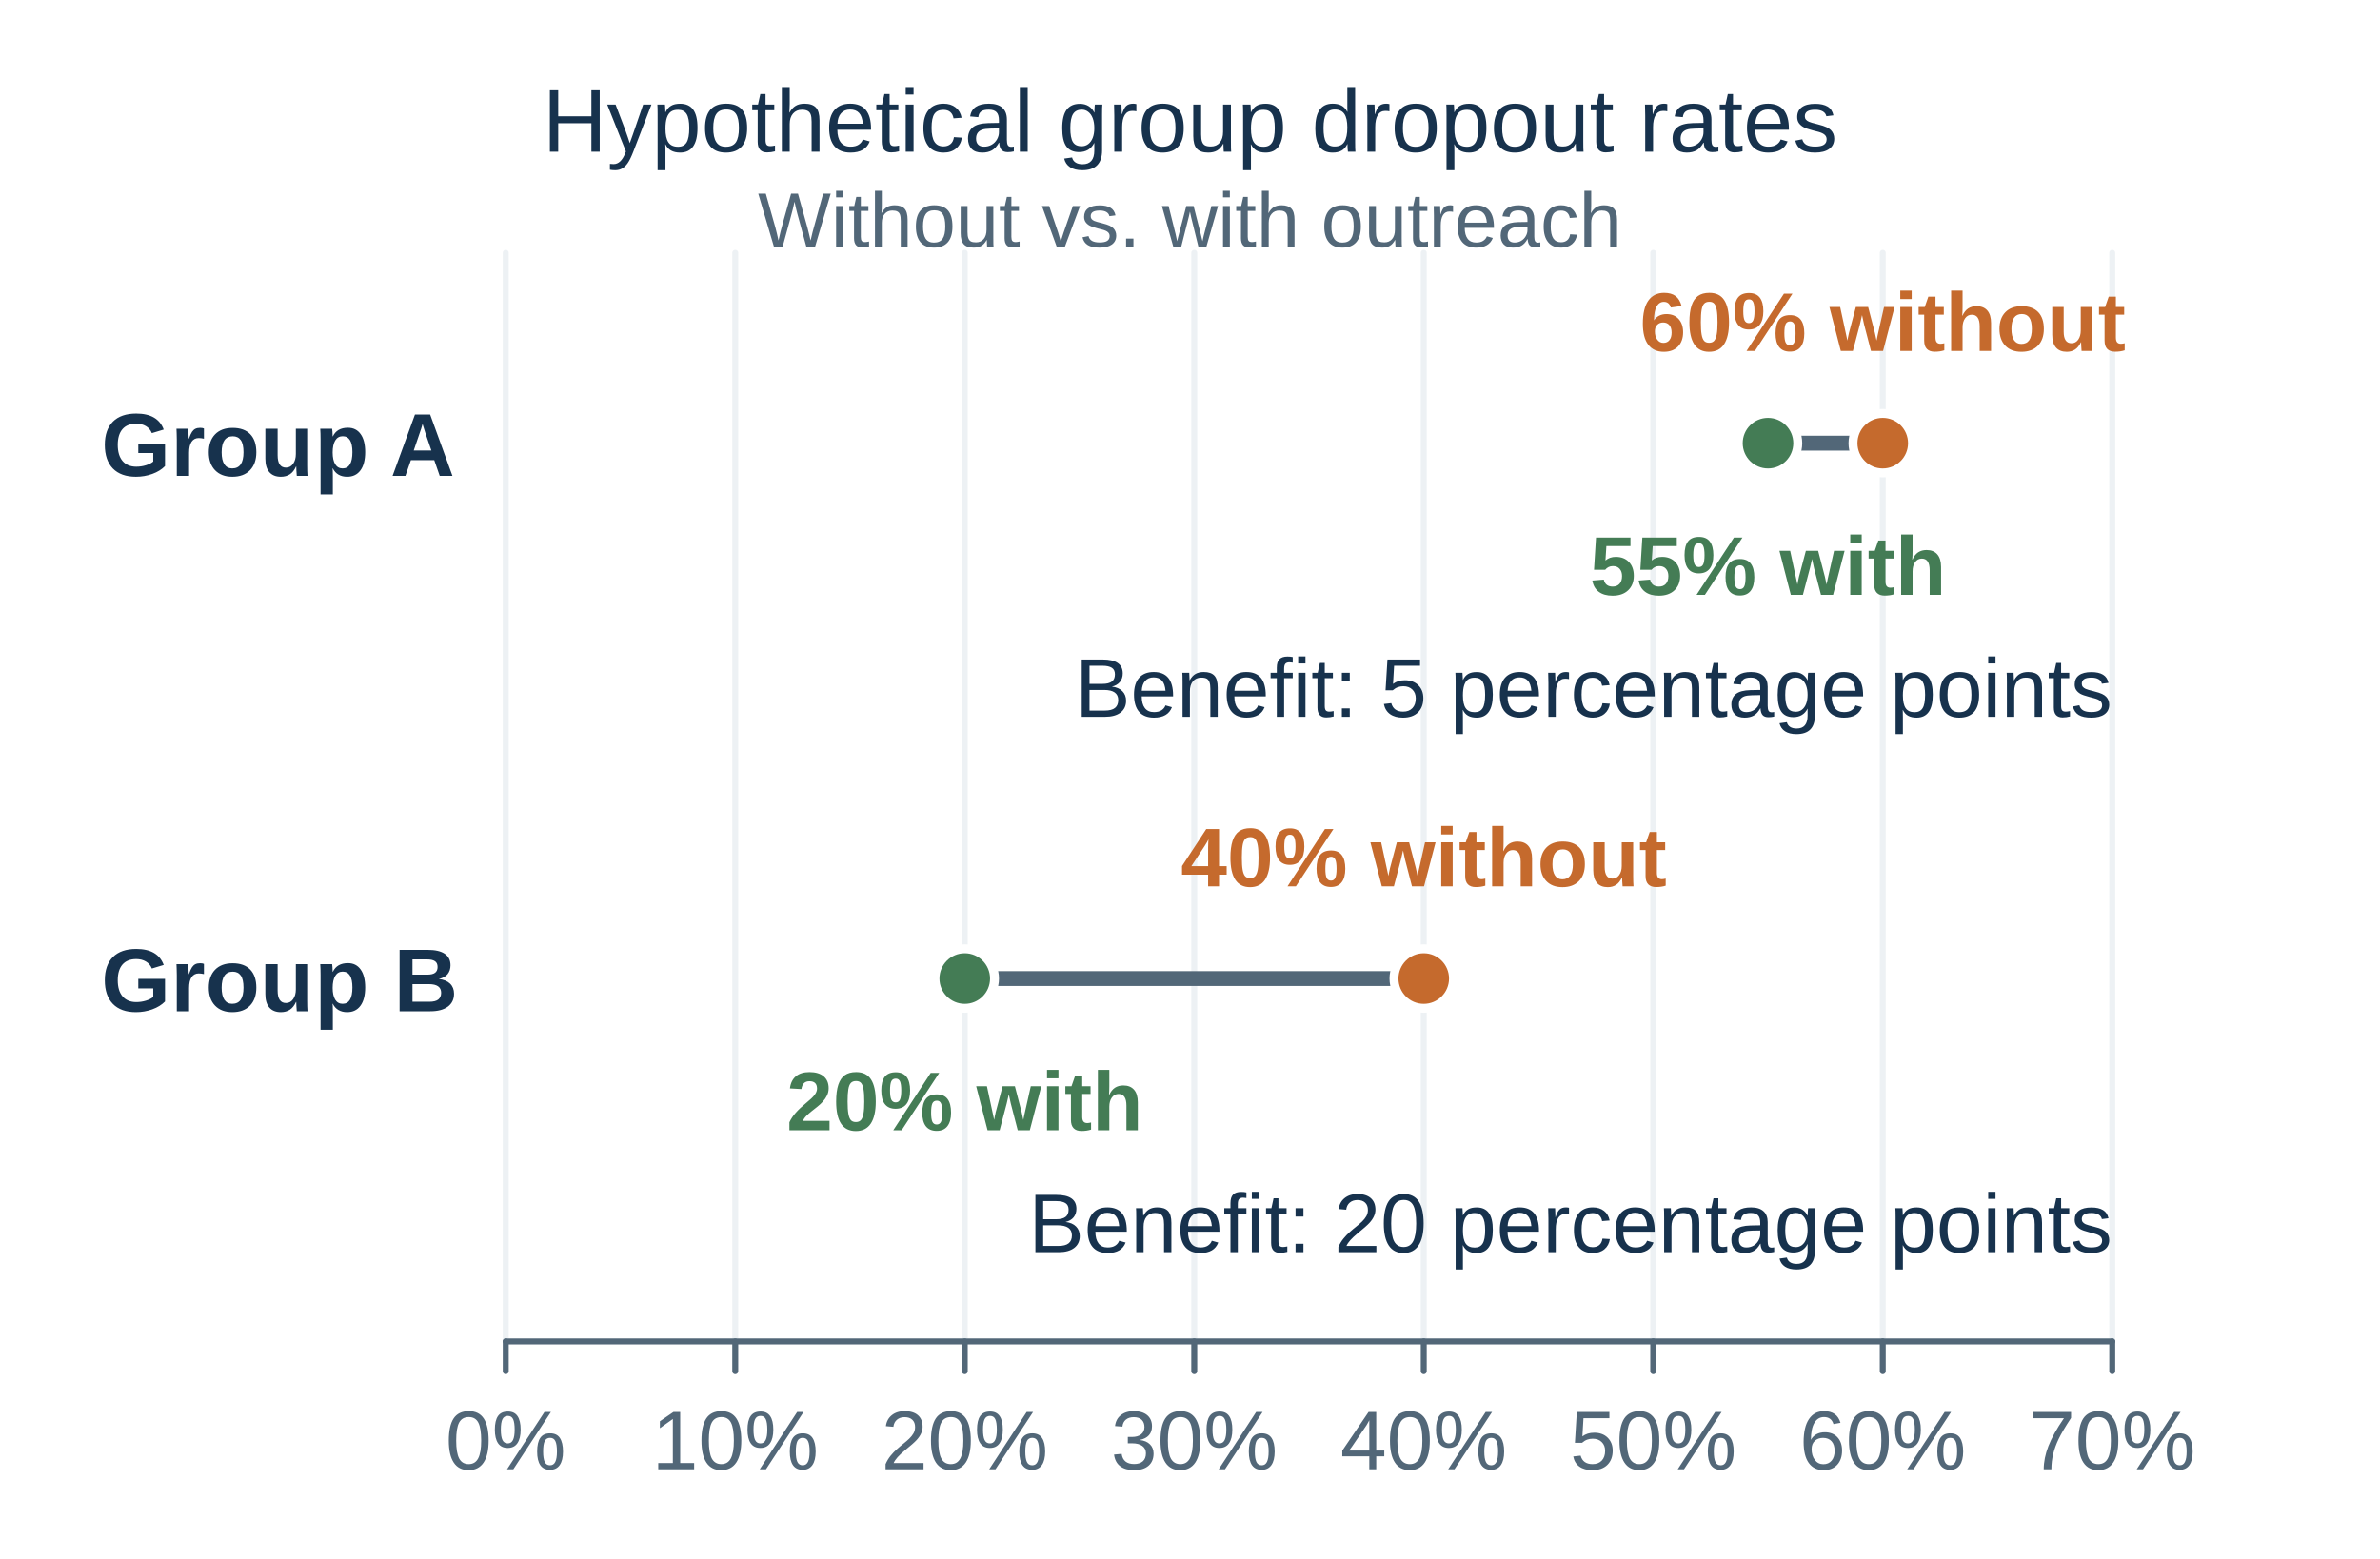
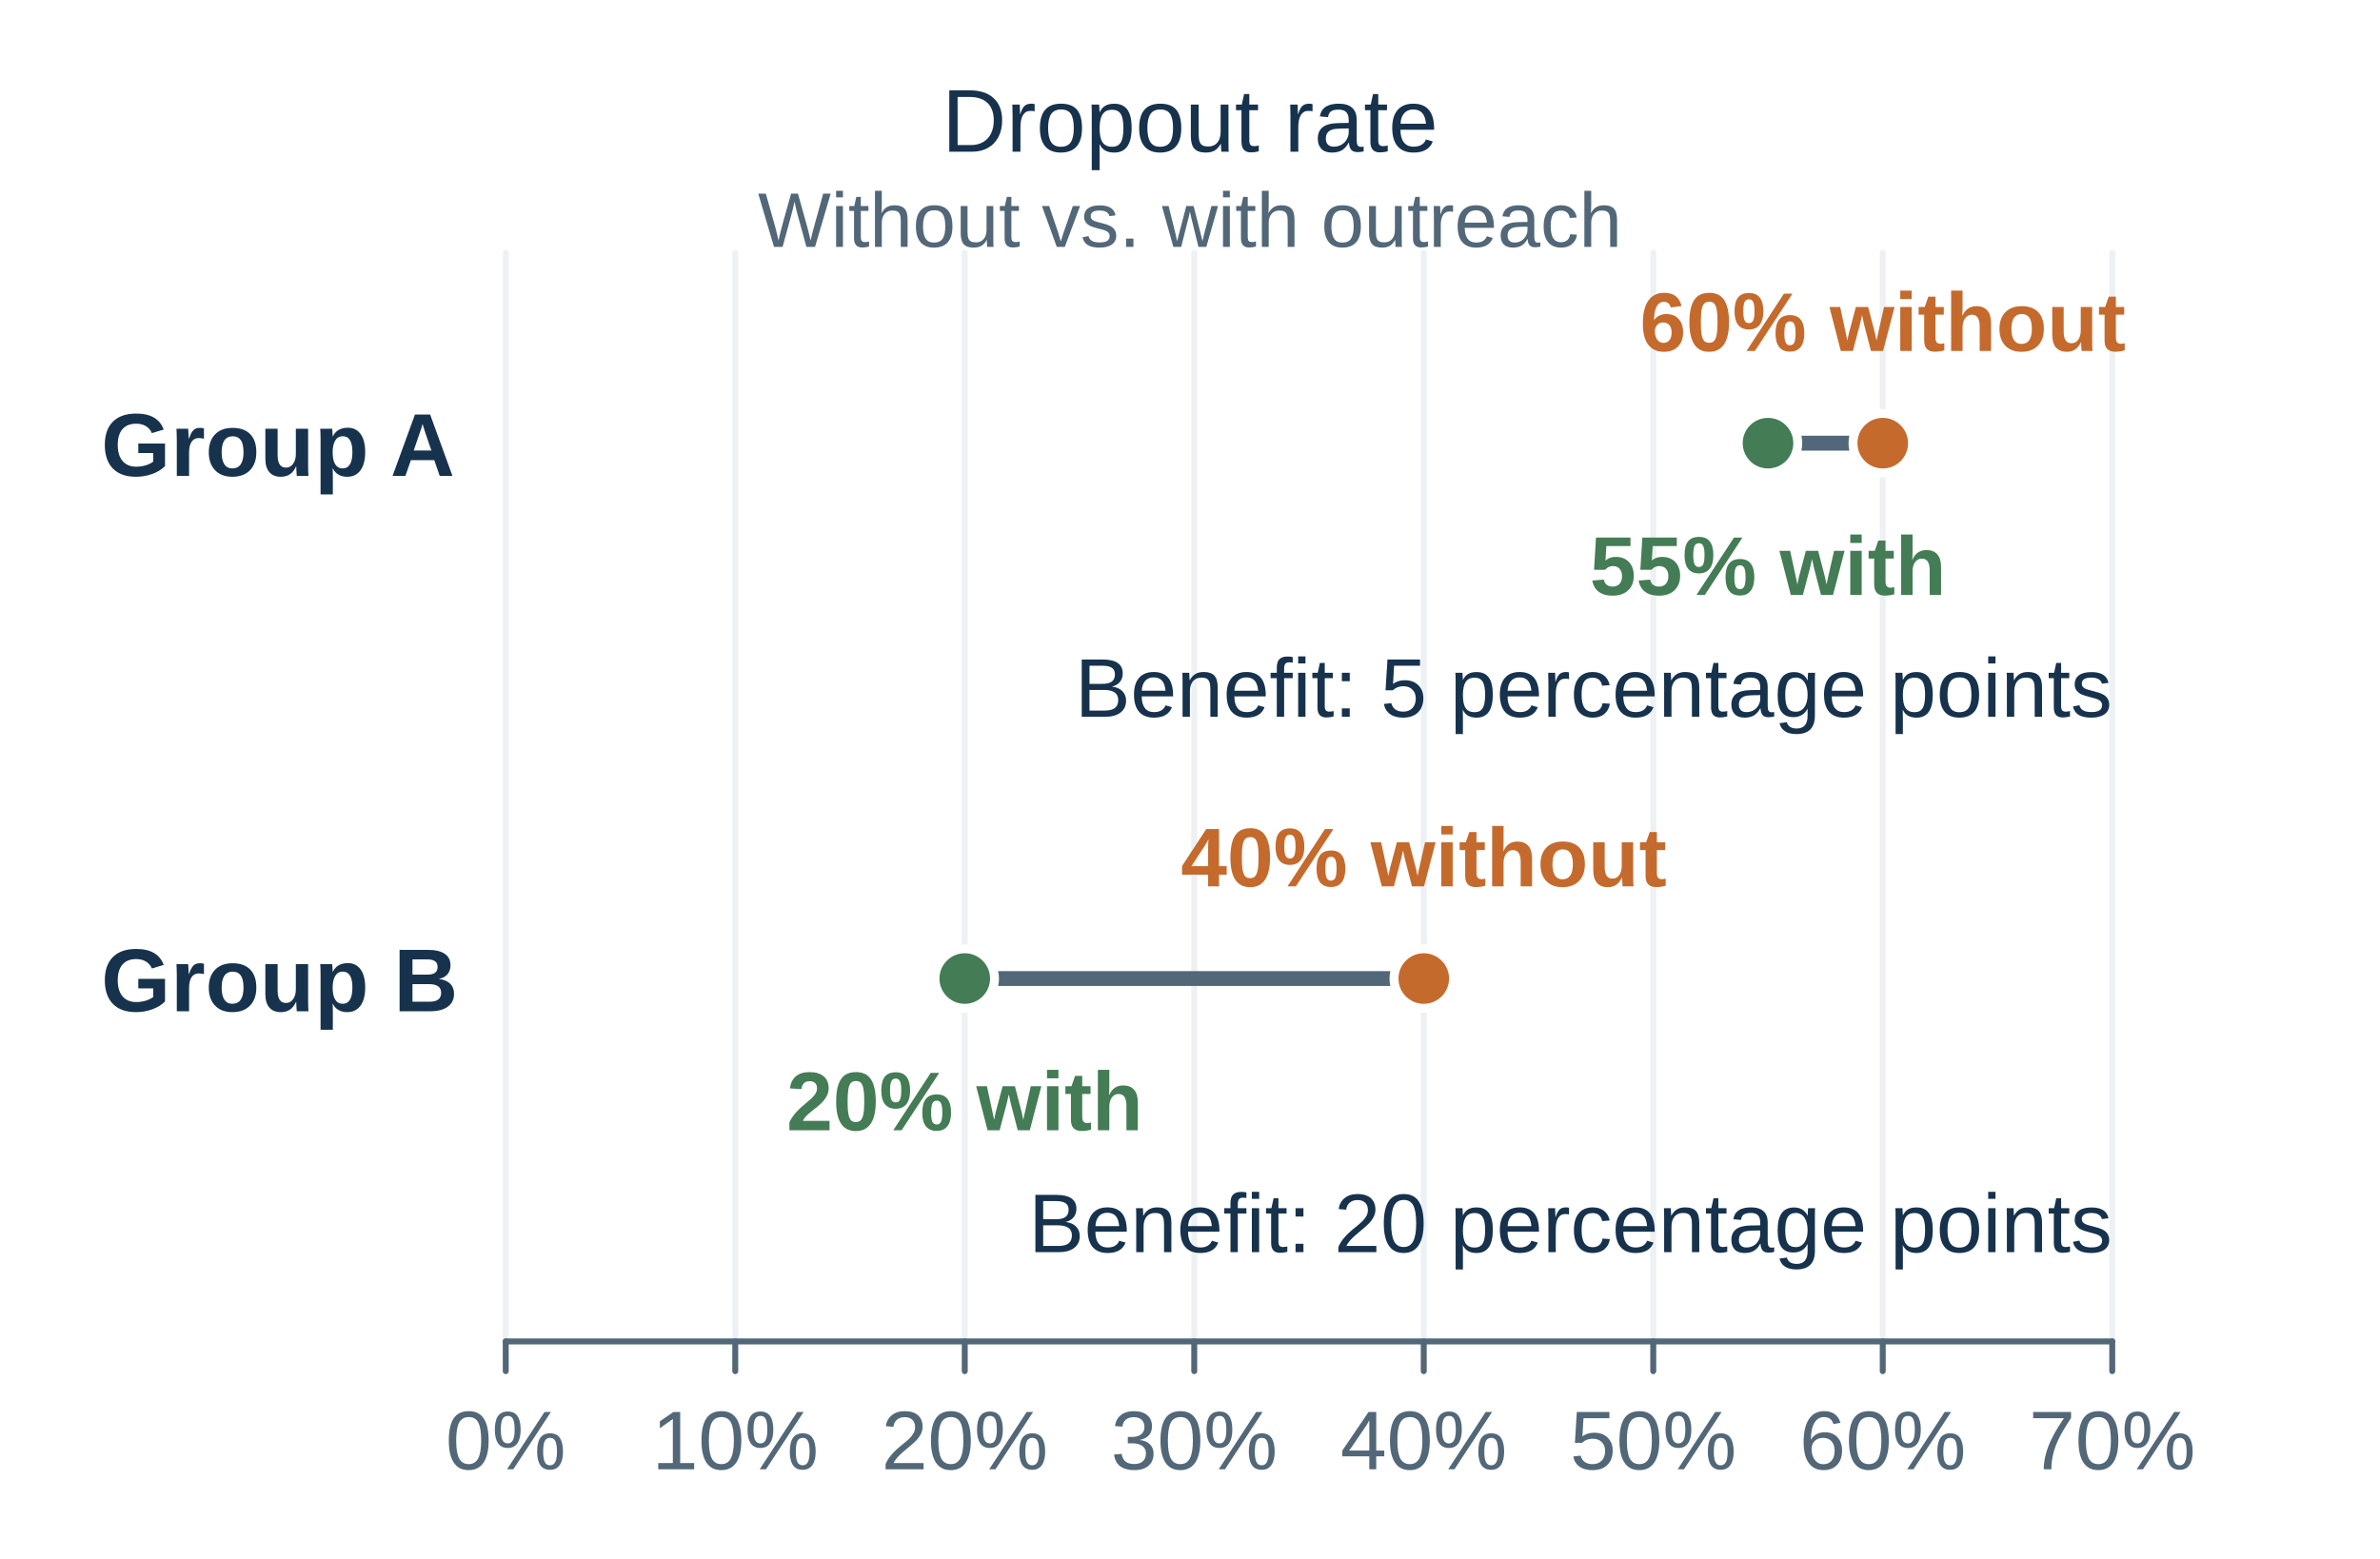
<svg xmlns="http://www.w3.org/2000/svg" width="800" height="524" viewBox="0 54 800 524" role="img" aria-labelledby="title desc">
  <defs>
    <marker id="arrow" viewBox="0 0 9 8" markerWidth="9" markerHeight="8" refX="8" refY="4" orient="auto" markerUnits="userSpaceOnUse">
      <path d="M0.5 0.5 L8 4 L0.5 7.5 Z" fill="#526778" />
    </marker>
  </defs>
  <rect width="800" height="642" fill="white" />
-   <text x="400" y="105" text-anchor="middle" font-family="Arial, Helvetica, sans-serif" font-size="30" font-weight="400" fill="#17324d">Hypothetical group dropout rates</text>
+   <text x="400" y="105" text-anchor="middle" font-family="Arial, Helvetica, sans-serif" font-size="30" font-weight="400" fill="#17324d">Dropout rate</text>
  <line x1="170" y1="139" x2="170" y2="505" stroke="#edf1f4" stroke-width="2" stroke-linecap="round" />
  <line x1="170" y1="505" x2="170" y2="515" stroke="#526778" stroke-width="2" stroke-linecap="round" />
  <text x="170" y="548" text-anchor="middle" font-family="Arial, Helvetica, sans-serif" font-size="28" font-weight="400" fill="#526778">0%</text>
  <line x1="247.143" y1="139" x2="247.143" y2="505" stroke="#edf1f4" stroke-width="2" stroke-linecap="round" />
  <line x1="247.143" y1="505" x2="247.143" y2="515" stroke="#526778" stroke-width="2" stroke-linecap="round" />
  <text x="247.143" y="548" text-anchor="middle" font-family="Arial, Helvetica, sans-serif" font-size="28" font-weight="400" fill="#526778">10%</text>
  <line x1="324.286" y1="139" x2="324.286" y2="505" stroke="#edf1f4" stroke-width="2" stroke-linecap="round" />
  <line x1="324.286" y1="505" x2="324.286" y2="515" stroke="#526778" stroke-width="2" stroke-linecap="round" />
  <text x="324.286" y="548" text-anchor="middle" font-family="Arial, Helvetica, sans-serif" font-size="28" font-weight="400" fill="#526778">20%</text>
  <line x1="401.429" y1="139" x2="401.429" y2="505" stroke="#edf1f4" stroke-width="2" stroke-linecap="round" />
  <line x1="401.429" y1="505" x2="401.429" y2="515" stroke="#526778" stroke-width="2" stroke-linecap="round" />
  <text x="401.429" y="548" text-anchor="middle" font-family="Arial, Helvetica, sans-serif" font-size="28" font-weight="400" fill="#526778">30%</text>
  <line x1="478.571" y1="139" x2="478.571" y2="505" stroke="#edf1f4" stroke-width="2" stroke-linecap="round" />
  <line x1="478.571" y1="505" x2="478.571" y2="515" stroke="#526778" stroke-width="2" stroke-linecap="round" />
  <text x="478.571" y="548" text-anchor="middle" font-family="Arial, Helvetica, sans-serif" font-size="28" font-weight="400" fill="#526778">40%</text>
  <line x1="555.714" y1="139" x2="555.714" y2="505" stroke="#edf1f4" stroke-width="2" stroke-linecap="round" />
  <line x1="555.714" y1="505" x2="555.714" y2="515" stroke="#526778" stroke-width="2" stroke-linecap="round" />
  <text x="555.714" y="548" text-anchor="middle" font-family="Arial, Helvetica, sans-serif" font-size="28" font-weight="400" fill="#526778">50%</text>
  <line x1="632.857" y1="139" x2="632.857" y2="505" stroke="#edf1f4" stroke-width="2" stroke-linecap="round" />
  <line x1="632.857" y1="505" x2="632.857" y2="515" stroke="#526778" stroke-width="2" stroke-linecap="round" />
  <text x="632.857" y="548" text-anchor="middle" font-family="Arial, Helvetica, sans-serif" font-size="28" font-weight="400" fill="#526778">60%</text>
  <line x1="710" y1="139" x2="710" y2="505" stroke="#edf1f4" stroke-width="2" stroke-linecap="round" />
  <line x1="710" y1="505" x2="710" y2="515" stroke="#526778" stroke-width="2" stroke-linecap="round" />
  <text x="710" y="548" text-anchor="middle" font-family="Arial, Helvetica, sans-serif" font-size="28" font-weight="400" fill="#526778">70%</text>
  <g id="group-a">
    <text x="34" y="214" text-anchor="start" font-family="Arial, Helvetica, sans-serif" font-size="30" font-weight="700" fill="#17324d">Group A</text>
    <line x1="594.286" y1="203" x2="632.857" y2="203" stroke="#526778" stroke-width="5" stroke-linecap="round" />
    <circle cx="632.857" cy="203" r="10" fill="#c56a2d" stroke="white" stroke-width="3" />
    <circle cx="594.286" cy="203" r="10" fill="#447c55" stroke="white" stroke-width="3" />
    <text x="632.857" y="172" text-anchor="middle" font-family="Arial, Helvetica, sans-serif" font-size="28" font-weight="700" fill="#c56a2d">60% without</text>
    <text x="594.286" y="254" text-anchor="middle" font-family="Arial, Helvetica, sans-serif" font-size="28" font-weight="700" fill="#447c55">55% with</text>
    <text x="710" y="295" text-anchor="end" font-family="Arial, Helvetica, sans-serif" font-size="28" font-weight="400" fill="#17324d">Benefit: 5 percentage points</text>
  </g>
  <g id="group-b">
    <text x="34" y="394" text-anchor="start" font-family="Arial, Helvetica, sans-serif" font-size="30" font-weight="700" fill="#17324d">Group B</text>
    <line x1="324.286" y1="383" x2="478.571" y2="383" stroke="#526778" stroke-width="5" stroke-linecap="round" />
    <circle cx="478.571" cy="383" r="10" fill="#c56a2d" stroke="white" stroke-width="3" />
    <circle cx="324.286" cy="383" r="10" fill="#447c55" stroke="white" stroke-width="3" />
    <text x="478.571" y="352" text-anchor="middle" font-family="Arial, Helvetica, sans-serif" font-size="28" font-weight="700" fill="#c56a2d">40% without</text>
    <text x="324.286" y="434" text-anchor="middle" font-family="Arial, Helvetica, sans-serif" font-size="28" font-weight="700" fill="#447c55">20% with</text>
    <text x="710" y="475" text-anchor="end" font-family="Arial, Helvetica, sans-serif" font-size="28" font-weight="400" fill="#17324d">Benefit: 20 percentage points</text>
  </g>
  <line x1="170" y1="505" x2="710" y2="505" stroke="#526778" stroke-width="2" stroke-linecap="round" />
  <text x="400" y="137" text-anchor="middle" font-family="Arial, Helvetica, sans-serif" font-size="26" fill="#526778" font-weight="400">Without vs. with outreach</text>
</svg>
